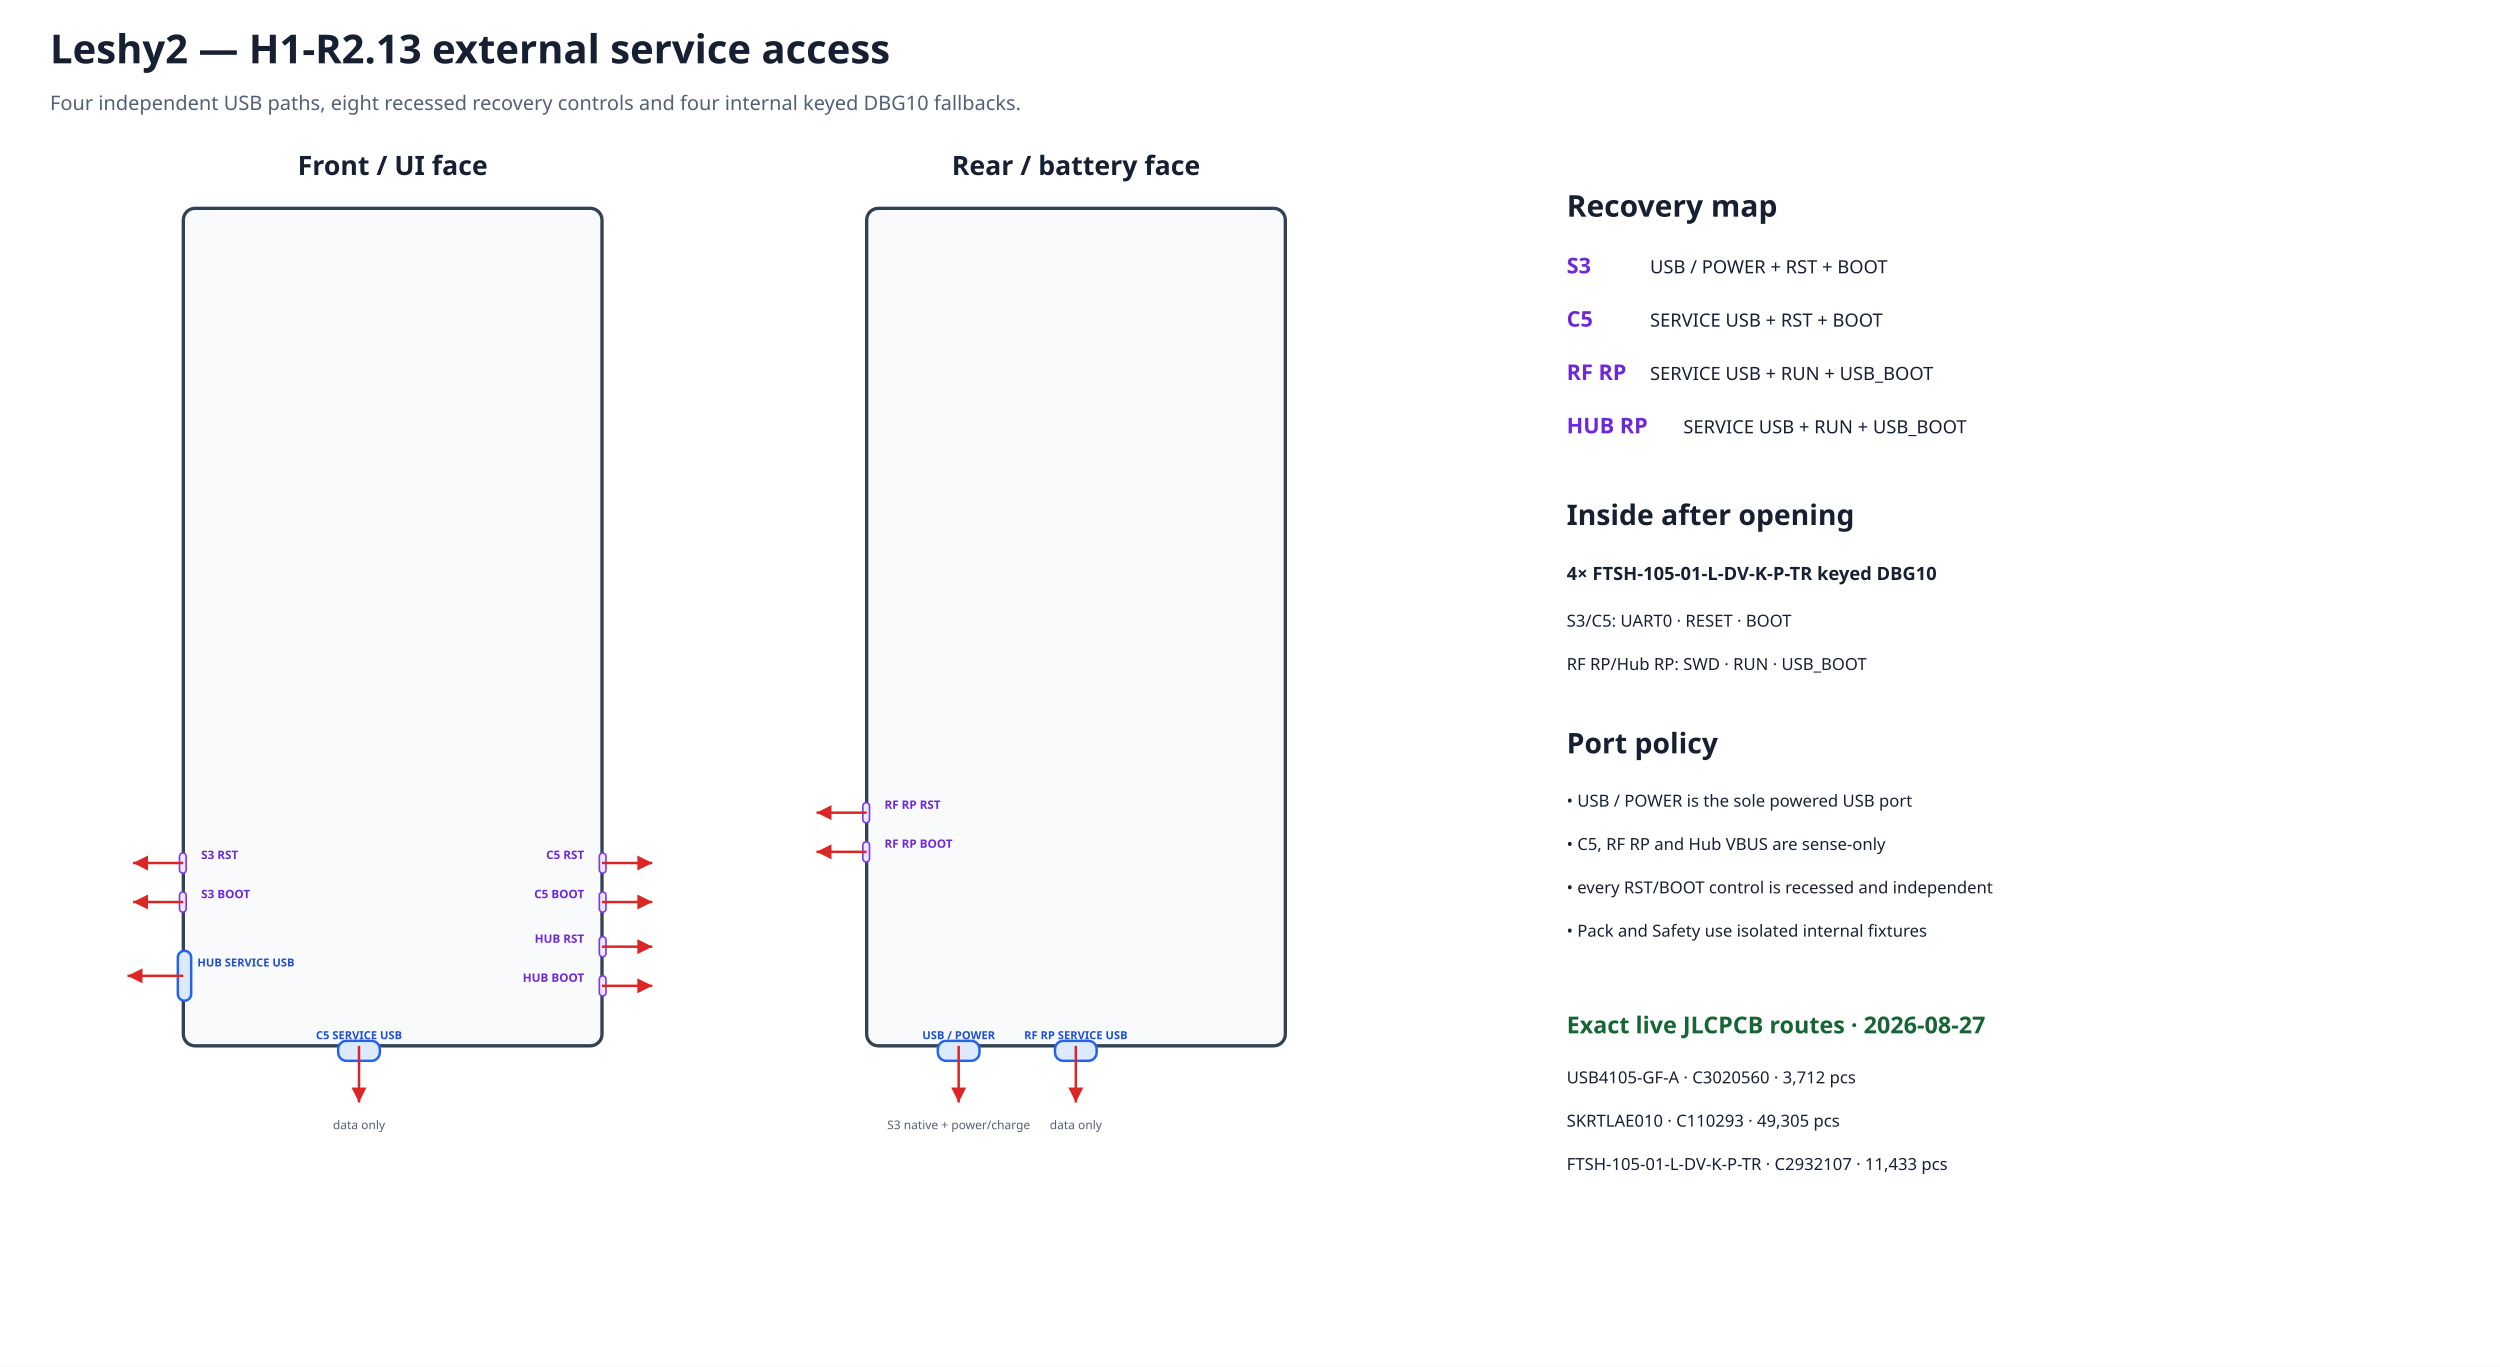
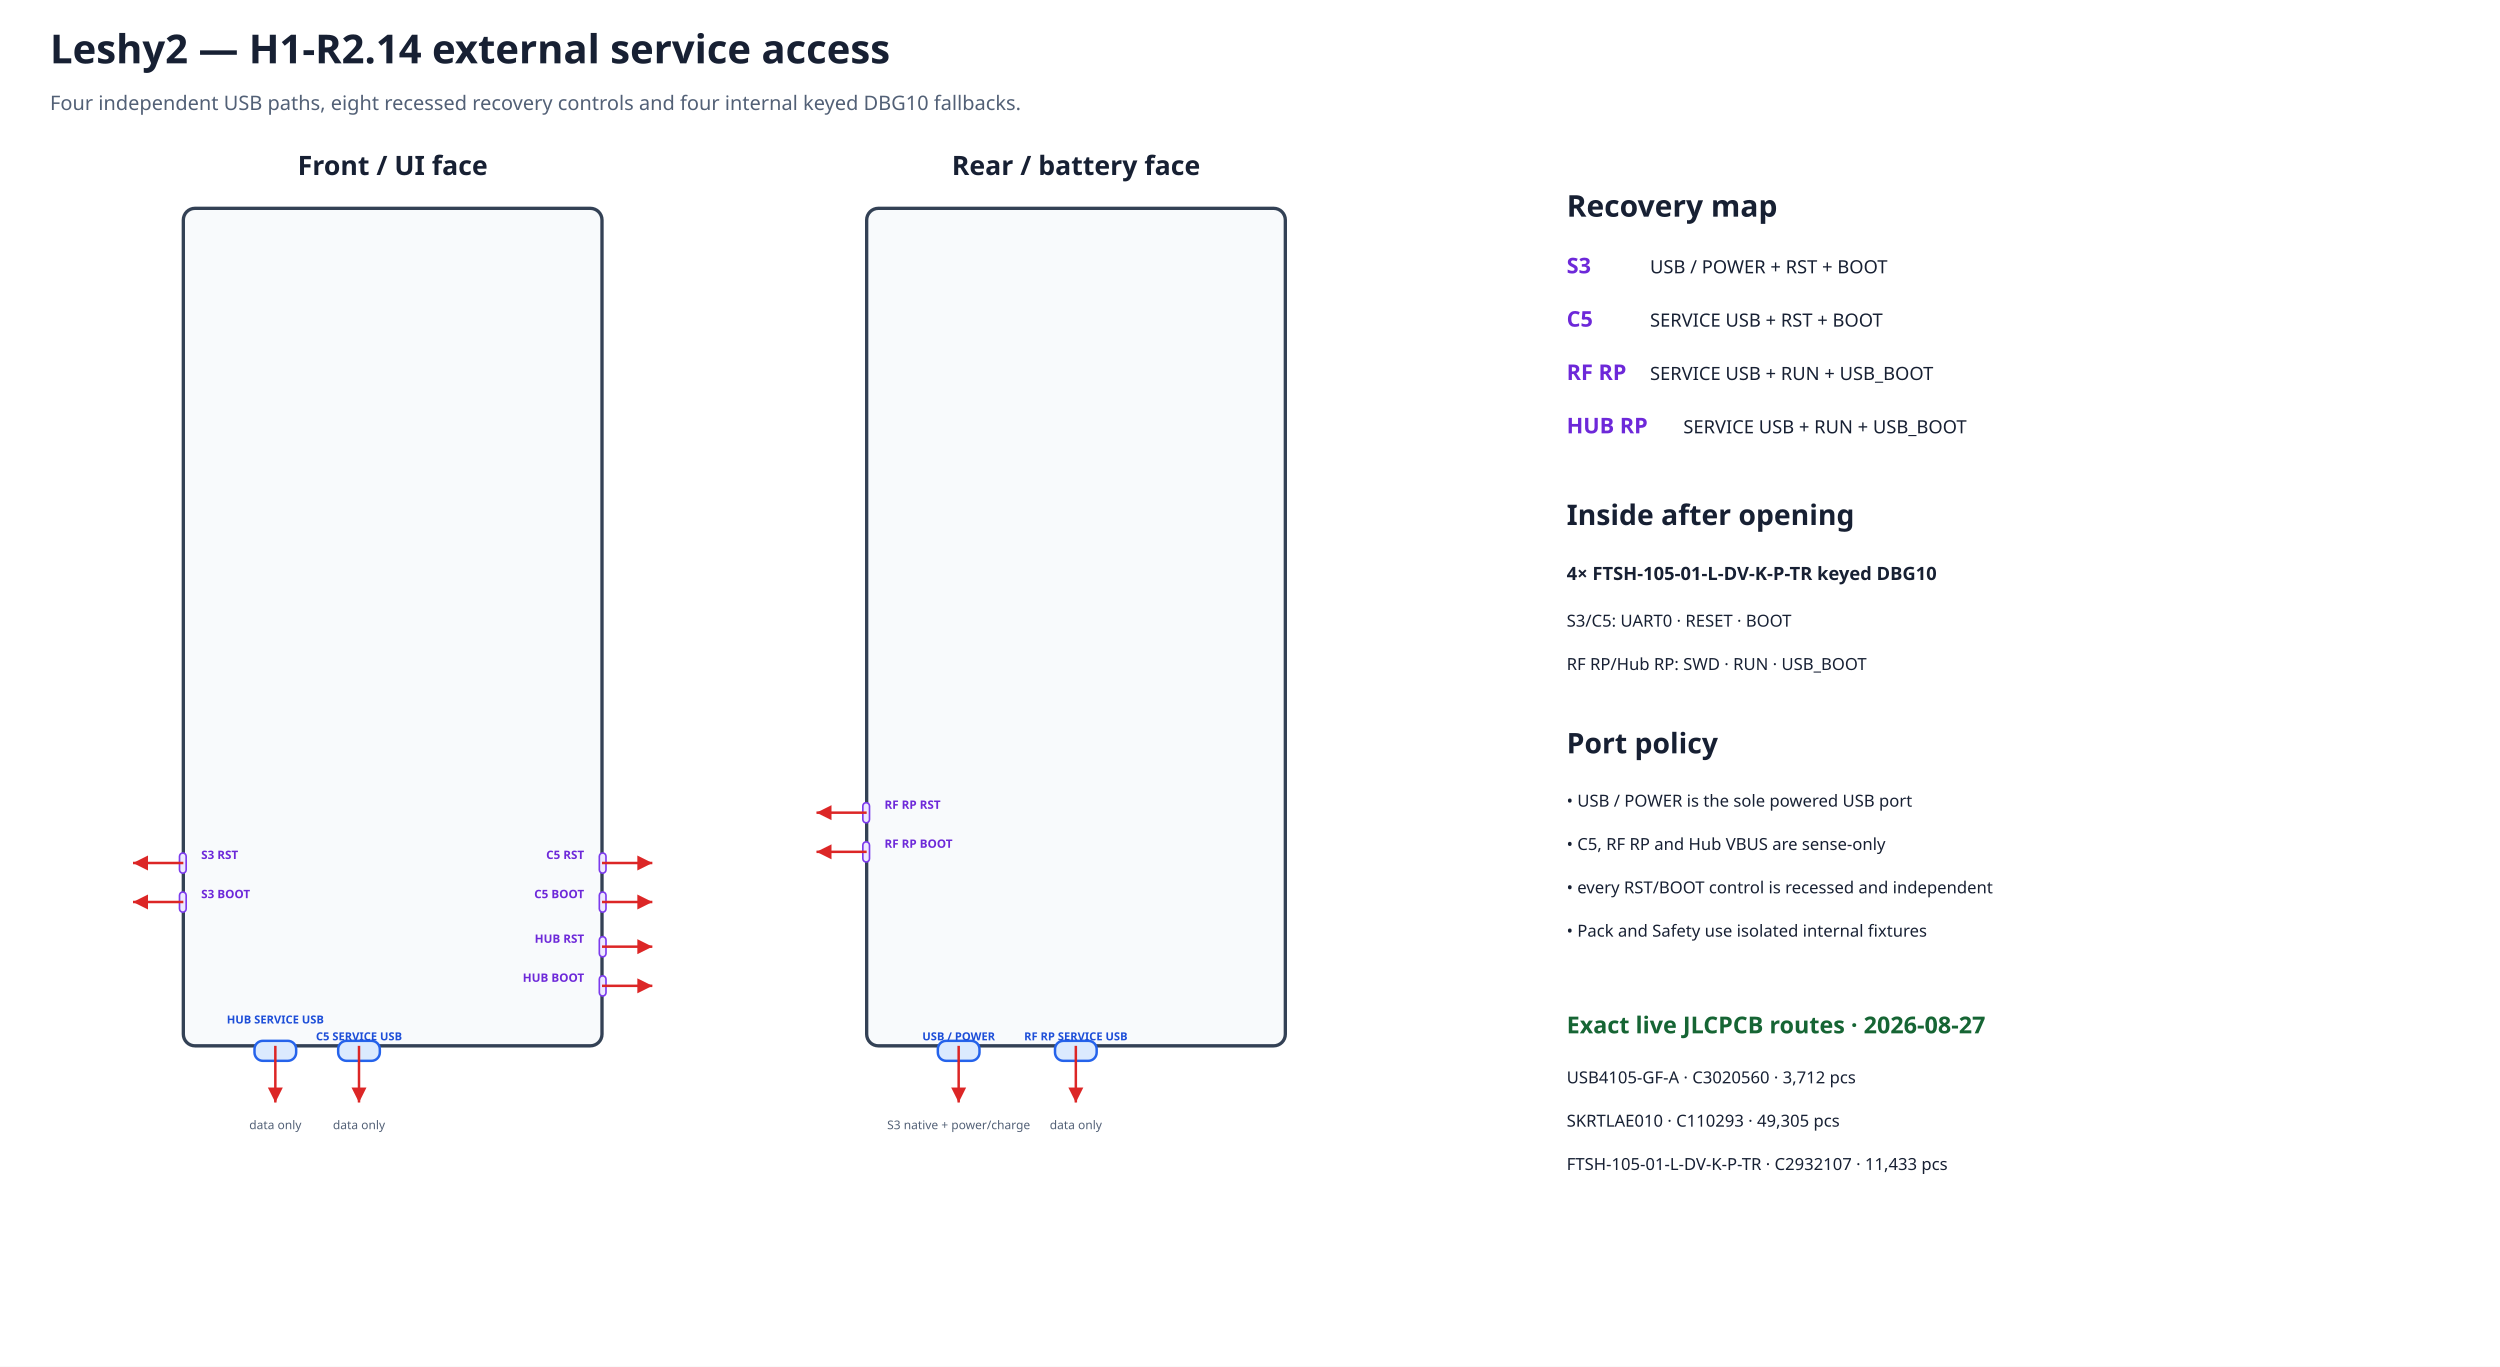
<svg xmlns="http://www.w3.org/2000/svg" width="1500" height="820" viewBox="0 0 1500 820">
  <defs>
    <marker id="arrow" markerWidth="8" markerHeight="8" refX="6" refY="3" orient="auto">
      <path d="M0,0 L6,3 L0,6 Z" fill="#dc2626" />
    </marker>
  </defs>
  <rect width="100%" height="100%" fill="#ffffff" />
-   <text x="30.0" y="38.0" font-family="sans-serif" font-size="24" font-weight="bold" text-anchor="start" fill="#172033">Leshy2 — H1-R2.13 external service access</text>
+   <text x="30.0" y="38.0" font-family="sans-serif" font-size="24" font-weight="bold" text-anchor="start" fill="#172033">Leshy2 — H1-R2.14 external service access</text>
  <text x="30.0" y="66.0" font-family="sans-serif" font-size="12" font-weight="normal" text-anchor="start" fill="#526076">Four independent USB paths, eight recessed recovery controls and four internal keyed DBG10 fallbacks.</text>
  <text x="235.6" y="105.0" font-family="sans-serif" font-size="16" font-weight="bold" text-anchor="middle" fill="#172033">Front / UI face</text>
  <rect x="110.0" y="125.0" width="251.2" height="502.5" rx="7" fill="#f8fafc" stroke="#334155" stroke-width="2" />
  <text x="645.6" y="105.0" font-family="sans-serif" font-size="16" font-weight="bold" text-anchor="middle" fill="#172033">Rear / battery face</text>
  <rect x="520.0" y="125.0" width="251.2" height="502.5" rx="7" fill="#f8fafc" stroke="#334155" stroke-width="2" />
  <rect x="107.7" y="511.8" width="4.0" height="12.1" rx="2" fill="#ede9fe" stroke="#7c3aed" data-recessed="true" data-mpn="SKRTLAE010" />
  <path d="M110.0 517.8 L79.8 517.8" stroke="#dc2626" stroke-width="1.5" marker-end="url(#arrow)" />
  <text data-layer="pcb-silkscreen" x="120.7" y="515.4" font-family="sans-serif" font-size="7.0" font-weight="bold" text-anchor="start" fill="#6d28d9">S3 RST</text>
  <rect x="107.7" y="535.2" width="4.0" height="12.1" rx="2" fill="#ede9fe" stroke="#7c3aed" data-recessed="true" data-mpn="SKRTLAE010" />
  <path d="M110.0 541.2 L79.8 541.2" stroke="#dc2626" stroke-width="1.5" marker-end="url(#arrow)" />
  <text data-layer="pcb-silkscreen" x="120.7" y="538.9" font-family="sans-serif" font-size="7.0" font-weight="bold" text-anchor="start" fill="#6d28d9">S3 BOOT</text>
  <rect x="359.6" y="511.8" width="4.0" height="12.1" rx="2" fill="#ede9fe" stroke="#7c3aed" data-recessed="true" data-mpn="SKRTLAE010" />
  <path d="M361.2 517.8 L391.4 517.8" stroke="#dc2626" stroke-width="1.5" marker-end="url(#arrow)" />
  <text data-layer="pcb-silkscreen" x="350.5" y="515.4" font-family="sans-serif" font-size="7.0" font-weight="bold" text-anchor="end" fill="#6d28d9">C5 RST</text>
  <rect x="359.6" y="535.2" width="4.0" height="12.1" rx="2" fill="#ede9fe" stroke="#7c3aed" data-recessed="true" data-mpn="SKRTLAE010" />
  <path d="M361.2 541.2 L391.4 541.2" stroke="#dc2626" stroke-width="1.5" marker-end="url(#arrow)" />
  <text data-layer="pcb-silkscreen" x="350.5" y="538.9" font-family="sans-serif" font-size="7.0" font-weight="bold" text-anchor="end" fill="#6d28d9">C5 BOOT</text>
  <rect x="359.6" y="562.0" width="4.0" height="12.1" rx="2" fill="#ede9fe" stroke="#7c3aed" data-recessed="true" data-mpn="SKRTLAE010" />
  <path d="M361.2 568.0 L391.4 568.0" stroke="#dc2626" stroke-width="1.5" marker-end="url(#arrow)" />
  <text data-layer="pcb-silkscreen" x="350.5" y="565.7" font-family="sans-serif" font-size="7.0" font-weight="bold" text-anchor="end" fill="#6d28d9">HUB RST</text>
  <rect x="359.6" y="585.5" width="4.0" height="12.1" rx="2" fill="#ede9fe" stroke="#7c3aed" data-recessed="true" data-mpn="SKRTLAE010" />
  <path d="M361.2 591.5 L391.4 591.5" stroke="#dc2626" stroke-width="1.5" marker-end="url(#arrow)" />
  <text data-layer="pcb-silkscreen" x="350.5" y="589.1" font-family="sans-serif" font-size="7.0" font-weight="bold" text-anchor="end" fill="#6d28d9">HUB BOOT</text>
  <rect x="517.7" y="481.6" width="4.0" height="12.1" rx="2" fill="#ede9fe" stroke="#7c3aed" data-recessed="true" data-mpn="SKRTLAE010" />
  <path d="M520.0 487.6 L489.9 487.6" stroke="#dc2626" stroke-width="1.5" marker-end="url(#arrow)" />
  <text data-layer="pcb-silkscreen" x="530.7" y="485.3" font-family="sans-serif" font-size="7.0" font-weight="bold" text-anchor="start" fill="#6d28d9">RF RP RST</text>
  <rect x="517.7" y="505.1" width="4.0" height="12.1" rx="2" fill="#ede9fe" stroke="#7c3aed" data-recessed="true" data-mpn="SKRTLAE010" />
  <path d="M520.0 511.1 L489.9 511.1" stroke="#dc2626" stroke-width="1.5" marker-end="url(#arrow)" />
  <text data-layer="pcb-silkscreen" x="530.7" y="508.7" font-family="sans-serif" font-size="7.0" font-weight="bold" text-anchor="start" fill="#6d28d9">RF RP BOOT</text>
+   <rect x="152.7" y="624.5" width="25" height="12" rx="5" fill="#dbeafe" stroke="#2563eb" stroke-width="1.5" data-mpn="USB4105-GF-A" />
+   <path d="M165.2 627.5 L165.2 661.5" stroke="#dc2626" stroke-width="1.5" marker-end="url(#arrow)" />
+   <text data-layer="pcb-silkscreen" x="165.2" y="614.1" font-family="sans-serif" font-size="6.7" font-weight="bold" text-anchor="middle" fill="#1d4ed8">HUB SERVICE USB</text>
+   <text x="165.2" y="677.5" font-family="sans-serif" font-size="7.2" font-weight="normal" text-anchor="middle" fill="#526076">data only</text>
  <rect x="202.9" y="624.5" width="25" height="12" rx="5" fill="#dbeafe" stroke="#2563eb" stroke-width="1.5" data-mpn="USB4105-GF-A" />
  <path d="M215.4 627.5 L215.4 661.5" stroke="#dc2626" stroke-width="1.5" marker-end="url(#arrow)" />
-   <text data-layer="pcb-silkscreen" x="215.4" y="623.5" font-family="sans-serif" font-size="6.7" font-weight="bold" text-anchor="middle" fill="#1d4ed8">C5 SERVICE USB</text>
+   <text data-layer="pcb-silkscreen" x="215.4" y="624.2" font-family="sans-serif" font-size="6.7" font-weight="bold" text-anchor="middle" fill="#1d4ed8">C5 SERVICE USB</text>
  <text x="215.4" y="677.5" font-family="sans-serif" font-size="7.2" font-weight="normal" text-anchor="middle" fill="#526076">data only</text>
  <rect x="562.7" y="624.5" width="25" height="12" rx="5" fill="#dbeafe" stroke="#2563eb" stroke-width="1.5" data-mpn="USB4105-GF-A" />
  <path d="M575.2 627.5 L575.2 661.5" stroke="#dc2626" stroke-width="1.5" marker-end="url(#arrow)" />
-   <text data-layer="pcb-silkscreen" x="575.2" y="623.5" font-family="sans-serif" font-size="6.7" font-weight="bold" text-anchor="middle" fill="#1d4ed8">USB / POWER</text>
+   <text data-layer="pcb-silkscreen" x="575.2" y="624.2" font-family="sans-serif" font-size="6.7" font-weight="bold" text-anchor="middle" fill="#1d4ed8">USB / POWER</text>
  <text x="575.2" y="677.5" font-family="sans-serif" font-size="7.2" font-weight="normal" text-anchor="middle" fill="#526076">S3 native + power/charge</text>
  <rect x="633.0" y="624.5" width="25" height="12" rx="5" fill="#dbeafe" stroke="#2563eb" stroke-width="1.5" data-mpn="USB4105-GF-A" />
  <path d="M645.5 627.5 L645.5 661.5" stroke="#dc2626" stroke-width="1.5" marker-end="url(#arrow)" />
-   <text data-layer="pcb-silkscreen" x="645.5" y="623.5" font-family="sans-serif" font-size="6.7" font-weight="bold" text-anchor="middle" fill="#1d4ed8">RF RP SERVICE USB</text>
+   <text data-layer="pcb-silkscreen" x="645.5" y="624.2" font-family="sans-serif" font-size="6.7" font-weight="bold" text-anchor="middle" fill="#1d4ed8">RF RP SERVICE USB</text>
  <text x="645.5" y="677.5" font-family="sans-serif" font-size="7.2" font-weight="normal" text-anchor="middle" fill="#526076">data only</text>
-   <rect x="106.7" y="570.5" width="8.0" height="29.9" rx="4" fill="#dbeafe" stroke="#2563eb" stroke-width="1.5" data-mpn="USB4105-GF-A" />
-   <path d="M110.0 585.5 L76.5 585.5" stroke="#dc2626" stroke-width="1.5" marker-end="url(#arrow)" />
-   <text data-layer="pcb-silkscreen" x="118.4" y="579.9" font-family="sans-serif" font-size="6.7" font-weight="bold" text-anchor="start" fill="#1d4ed8">HUB SERVICE USB</text>
  <text x="940.0" y="130.0" font-family="sans-serif" font-size="18" font-weight="bold" text-anchor="start" fill="#172033">Recovery map</text>
  <text x="940.0" y="164.0" font-family="sans-serif" font-size="13" font-weight="bold" text-anchor="start" fill="#6d28d9">S3</text>
  <text x="990.0" y="164.0" font-family="sans-serif" font-size="11" font-weight="normal" text-anchor="start" fill="#172033">USB / POWER + RST + BOOT</text>
  <text x="940.0" y="196.0" font-family="sans-serif" font-size="13" font-weight="bold" text-anchor="start" fill="#6d28d9">C5</text>
  <text x="990.0" y="196.0" font-family="sans-serif" font-size="11" font-weight="normal" text-anchor="start" fill="#172033">SERVICE USB + RST + BOOT</text>
  <text x="940.0" y="228.0" font-family="sans-serif" font-size="13" font-weight="bold" text-anchor="start" fill="#6d28d9">RF RP</text>
  <text x="990.0" y="228.0" font-family="sans-serif" font-size="11" font-weight="normal" text-anchor="start" fill="#172033">SERVICE USB + RUN + USB_BOOT</text>
  <text x="940.0" y="260.0" font-family="sans-serif" font-size="13" font-weight="bold" text-anchor="start" fill="#6d28d9">HUB RP</text>
  <text x="1010.0" y="260.0" font-family="sans-serif" font-size="11" font-weight="normal" text-anchor="start" fill="#172033">SERVICE USB + RUN + USB_BOOT</text>
  <text x="940.0" y="315.0" font-family="sans-serif" font-size="17" font-weight="bold" text-anchor="start" fill="#172033">Inside after opening</text>
  <text x="940.0" y="348.0" font-family="sans-serif" font-size="11" font-weight="bold" text-anchor="start" fill="#172033">4× FTSH-105-01-L-DV-K-P-TR keyed DBG10</text>
  <text x="940.0" y="376.0" font-family="sans-serif" font-size="10" font-weight="normal" text-anchor="start" fill="#172033">S3/C5: UART0 · RESET · BOOT</text>
  <text x="940.0" y="402.0" font-family="sans-serif" font-size="10" font-weight="normal" text-anchor="start" fill="#172033">RF RP/Hub RP: SWD · RUN · USB_BOOT</text>
  <text x="940.0" y="452.0" font-family="sans-serif" font-size="17" font-weight="bold" text-anchor="start" fill="#172033">Port policy</text>
  <text x="940.0" y="484.0" font-family="sans-serif" font-size="10" font-weight="normal" text-anchor="start" fill="#172033">• USB / POWER is the sole powered USB port</text>
  <text x="940.0" y="510.0" font-family="sans-serif" font-size="10" font-weight="normal" text-anchor="start" fill="#172033">• C5, RF RP and Hub VBUS are sense-only</text>
  <text x="940.0" y="536.0" font-family="sans-serif" font-size="10" font-weight="normal" text-anchor="start" fill="#172033">• every RST/BOOT control is recessed and independent</text>
  <text x="940.0" y="562.0" font-family="sans-serif" font-size="10" font-weight="normal" text-anchor="start" fill="#172033">• Pack and Safety use isolated internal fixtures</text>
  <text x="940.0" y="620.0" font-family="sans-serif" font-size="14" font-weight="bold" text-anchor="start" fill="#166534">Exact live JLCPCB routes · 2026-08-27</text>
  <text x="940.0" y="650.0" font-family="sans-serif" font-size="10" font-weight="normal" text-anchor="start" fill="#172033">USB4105-GF-A · C3020560 · 3,712 pcs</text>
  <text x="940.0" y="676.0" font-family="sans-serif" font-size="10" font-weight="normal" text-anchor="start" fill="#172033">SKRTLAE010 · C110293 · 49,305 pcs</text>
  <text x="940.0" y="702.0" font-family="sans-serif" font-size="10" font-weight="normal" text-anchor="start" fill="#172033">FTSH-105-01-L-DV-K-P-TR · C2932107 · 11,433 pcs</text>
</svg>
